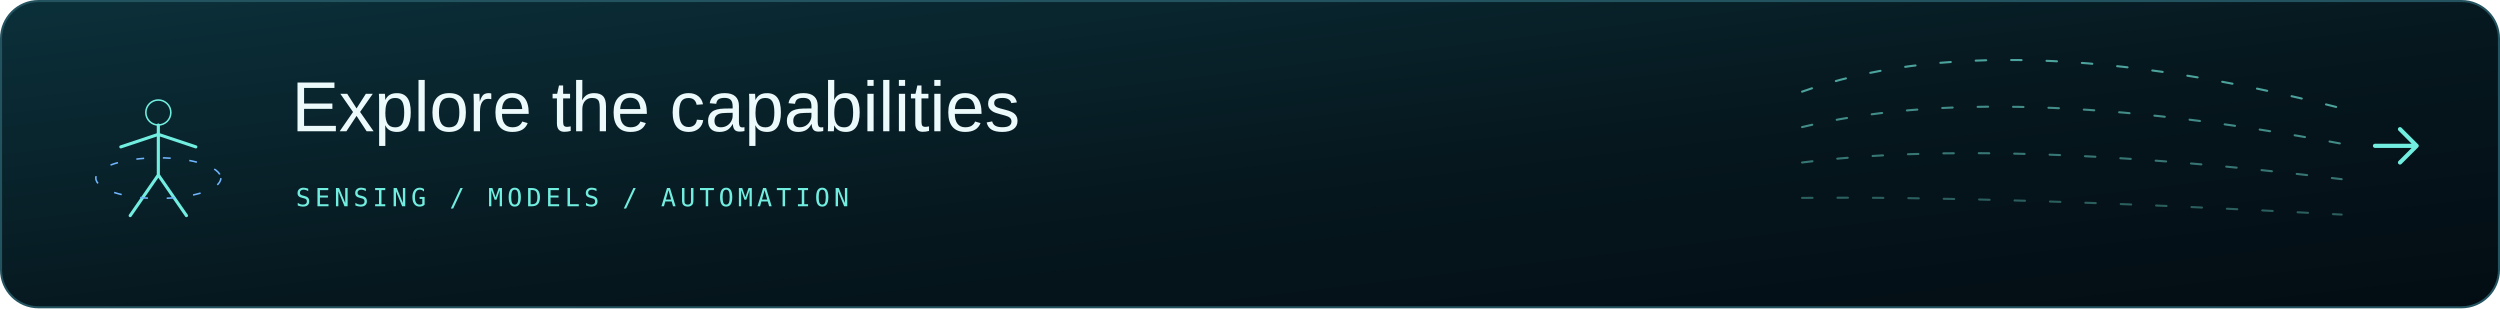
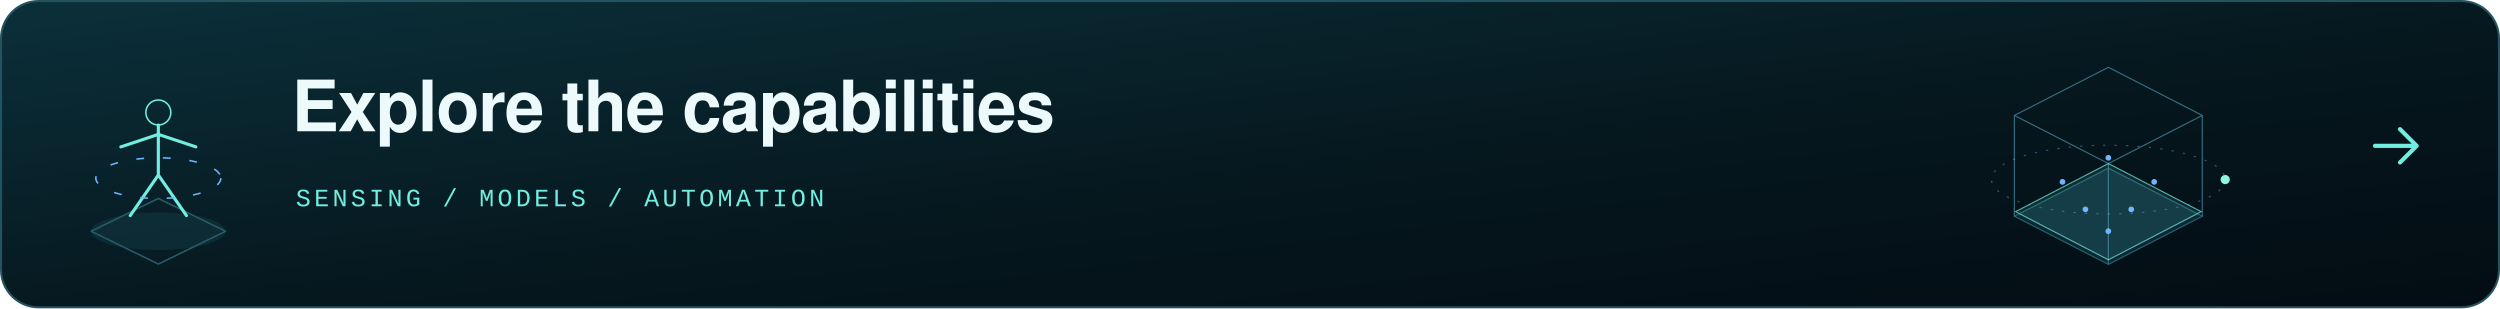
<svg xmlns="http://www.w3.org/2000/svg" width="1200" height="148" viewBox="0 0 1200 148" role="img" aria-labelledby="title desc">
  <defs>
    <linearGradient id="wash" x1="0" y1="0" x2="1" y2="1">
      <stop stop-color="#0b303a" />
      <stop offset=".55" stop-color="#06171e" />
      <stop offset="1" stop-color="#030c13" />
    </linearGradient>
    <linearGradient id="accent">
      <stop stop-color="#91f6df" />
      <stop offset="1" stop-color="#26bad7" />
    </linearGradient>
    <radialGradient id="halo">
      <stop stop-color="#35d4db" stop-opacity=".17" />
      <stop offset="1" stop-color="#35d4db" stop-opacity="0" />
    </radialGradient>
  </defs>
-   <style>text{font-family:Arial,Helvetica,sans-serif}.mono{font-family:ui-monospace,Consolas,monospace;letter-spacing:2px}.flow{stroke-dasharray:5 12;animation:flow 12s linear infinite}.breathe{animation:breathe 6s ease-in-out infinite}.trace{stroke-dasharray:400;stroke-dashoffset:0;animation:trace 10s ease-in-out infinite}.float{animation:float 9s ease-in-out infinite}@keyframes flow{to{stroke-dashoffset:-136}}@keyframes breathe{50%{opacity:.4}}@keyframes trace{0%,100%{stroke-dashoffset:0}50%{stroke-dashoffset:90}}@keyframes float{50%{transform:translateY(-6px)}}@media(prefers-reduced-motion:reduce){*{animation:none!important}}</style>
+   <style>
+ text{font-family:"Avenir Next","Segoe UI",Helvetica,Arial,sans-serif}
+ .mono{font-family:"SFMono-Regular",Consolas,"Liberation Mono",monospace;letter-spacing:1.6px}
+ .float{animation:float 5s ease-in-out infinite}
+ .flow{stroke-dasharray:5 12;animation:flow 5s linear infinite}
+ .breathe{animation:breathe 4s ease-in-out infinite}
+ .trace{stroke-dasharray:400;animation:trace 6s ease-in-out infinite}
+ .scan{animation:scan 7s ease-in-out infinite}
+ .orbit{transform-box:fill-box;transform-origin:center;animation:orbit 18s linear infinite}
+ .spark{animation:spark 3.5s ease-in-out infinite}
+ @keyframes float{0%,100%{transform:translate(0,0)}50%{transform:translate(3px,-10px)}}
+ @keyframes scan{0%,100%{transform:translateY(0)}50%{transform:translateY(-76px)}}
+ @keyframes orbit{to{transform:rotate(360deg)}}
+ @keyframes spark{50%{opacity:.25}}
+ @keyframes flow{to{stroke-dashoffset:-136}}
+ @keyframes breathe{50%{opacity:.4}}
+ @keyframes trace{0%,100%{stroke-dashoffset:0}50%{stroke-dashoffset:90}}
+ @media(prefers-reduced-motion:reduce){*{animation:none!important}}
+ </style>
  <rect x=".5" y=".5" width="1199" height="147" rx="18" fill="url(#wash)" stroke="#245360" />
  <g transform="translate(76 75) scale(0.75)">
-     <circle cx="0" cy="-28" r="8" stroke="#72eee0" fill="none" />
-     <path d="M0 -20V12M-24 -6L0 -14L24 -6M0 12L-18 38M0 12L18 38" fill="none" stroke="#72eee0" stroke-width="2" stroke-linecap="round" stroke-linejoin="round" />
-     <ellipse cx="0" cy="14" rx="40" ry="13" fill="none" stroke="#70b6ff" stroke-dasharray="3 8" class="flow" />
+     <ellipse cx="0" cy="48" rx="43" ry="12" fill="#133a45" opacity=".5" />
+     <path d="M-43 48L0 27L43 48L0 69Z" fill="none" stroke="#285c68" stroke-width="1" stroke-linecap="round" stroke-linejoin="round" />
+     <g class="float">
+       <circle cx="0" cy="-28" r="8" stroke="#72eee0" fill="none" />
+       <path d="M0 -20V12M-24 -6L0 -14L24 -6M0 12L-18 38M0 12L18 38" fill="none" stroke="#72eee0" stroke-width="2" stroke-linecap="round" stroke-linejoin="round" />
+       <ellipse cx="0" cy="14" rx="40" ry="13" fill="none" stroke="#70b6ff" stroke-dasharray="3 8" class="flow" />
+     </g>
  </g>
-   <text x="140" y="63" font-size="34" fill="#ecfafb" text-anchor="start">Explore the capabilities</text>
-   <text x="142" y="99" font-size="12" fill="#72eee0" text-anchor="start" class="mono">SENSING / MODELS / AUTOMATION</text>
-   <path d="M865 44Q960 10 1124 52" fill="none" stroke="#72eee0" stroke-width="1" stroke-linecap="round" stroke-linejoin="round" class="flow" opacity="0.65" />
-   <path d="M865 61Q960 38 1124 69" fill="none" stroke="#72eee0" stroke-width="1" stroke-linecap="round" stroke-linejoin="round" class="flow" opacity="0.55" />
-   <path d="M865 78Q960 66 1124 86" fill="none" stroke="#72eee0" stroke-width="1" stroke-linecap="round" stroke-linejoin="round" class="flow" opacity="0.45" />
-   <path d="M865 95Q960 94 1124 103" fill="none" stroke="#72eee0" stroke-width="1" stroke-linecap="round" stroke-linejoin="round" class="flow" opacity="0.35" />
+   <text x="140" y="63" font-size="34" fill="#ecfafb" text-anchor="start" font-weight="650" letter-spacing="-0.6">Explore the capabilities</text>
+   <text x="142" y="99" font-size="12" fill="#72eee0" text-anchor="start" font-weight="500" class="mono">SENSING / MODELS / AUTOMATION</text>
+   <g transform="translate(1012 84) scale(0.55)">
+     <path d="M-82 36L0 -6L82 36L0 78Z" fill="#0a2733" stroke="#286171" />
+     <path d="M-82 36V-52L0 -94L82 -52V36M-82 -52L0 -10L82 -52M0 -10V78" fill="none" stroke="#366d80" />
+     <g class="scan">
+       <path d="M-81 32L0 -10L81 32L0 74Z" fill="#5fe3d8" fill-opacity=".12" stroke="#72eee0" stroke-opacity=".7" />
+     </g>
+     <circle cx="-40" cy="6" r="2" stroke="#70b6ff" fill="#70b6ff" class="spark" />
+     <circle cx="0" cy="-15" r="2" stroke="#70b6ff" fill="#70b6ff" class="spark" />
+     <circle cx="40" cy="6" r="2" stroke="#70b6ff" fill="#70b6ff" class="spark" />
+     <circle cx="-20" cy="30" r="2" stroke="#70b6ff" fill="#70b6ff" class="spark" />
+     <circle cx="20" cy="30" r="2" stroke="#70b6ff" fill="#70b6ff" class="spark" />
+     <circle cx="0" cy="49" r="2" stroke="#70b6ff" fill="#70b6ff" class="spark" />
+     <g class="orbit">
+       <ellipse cx="0" cy="4" rx="102" ry="30" fill="none" stroke="#70b6ff" stroke-opacity=".4" stroke-dasharray="2 8" />
+       <circle cx="102" cy="4" r="4" fill="#91f6df" />
+     </g>
+   </g>
  <path d="M1140 70H1160M1152 62L1160 70L1152 78" fill="none" stroke="#72eee0" stroke-width="2" stroke-linecap="round" stroke-linejoin="round" />
</svg>
